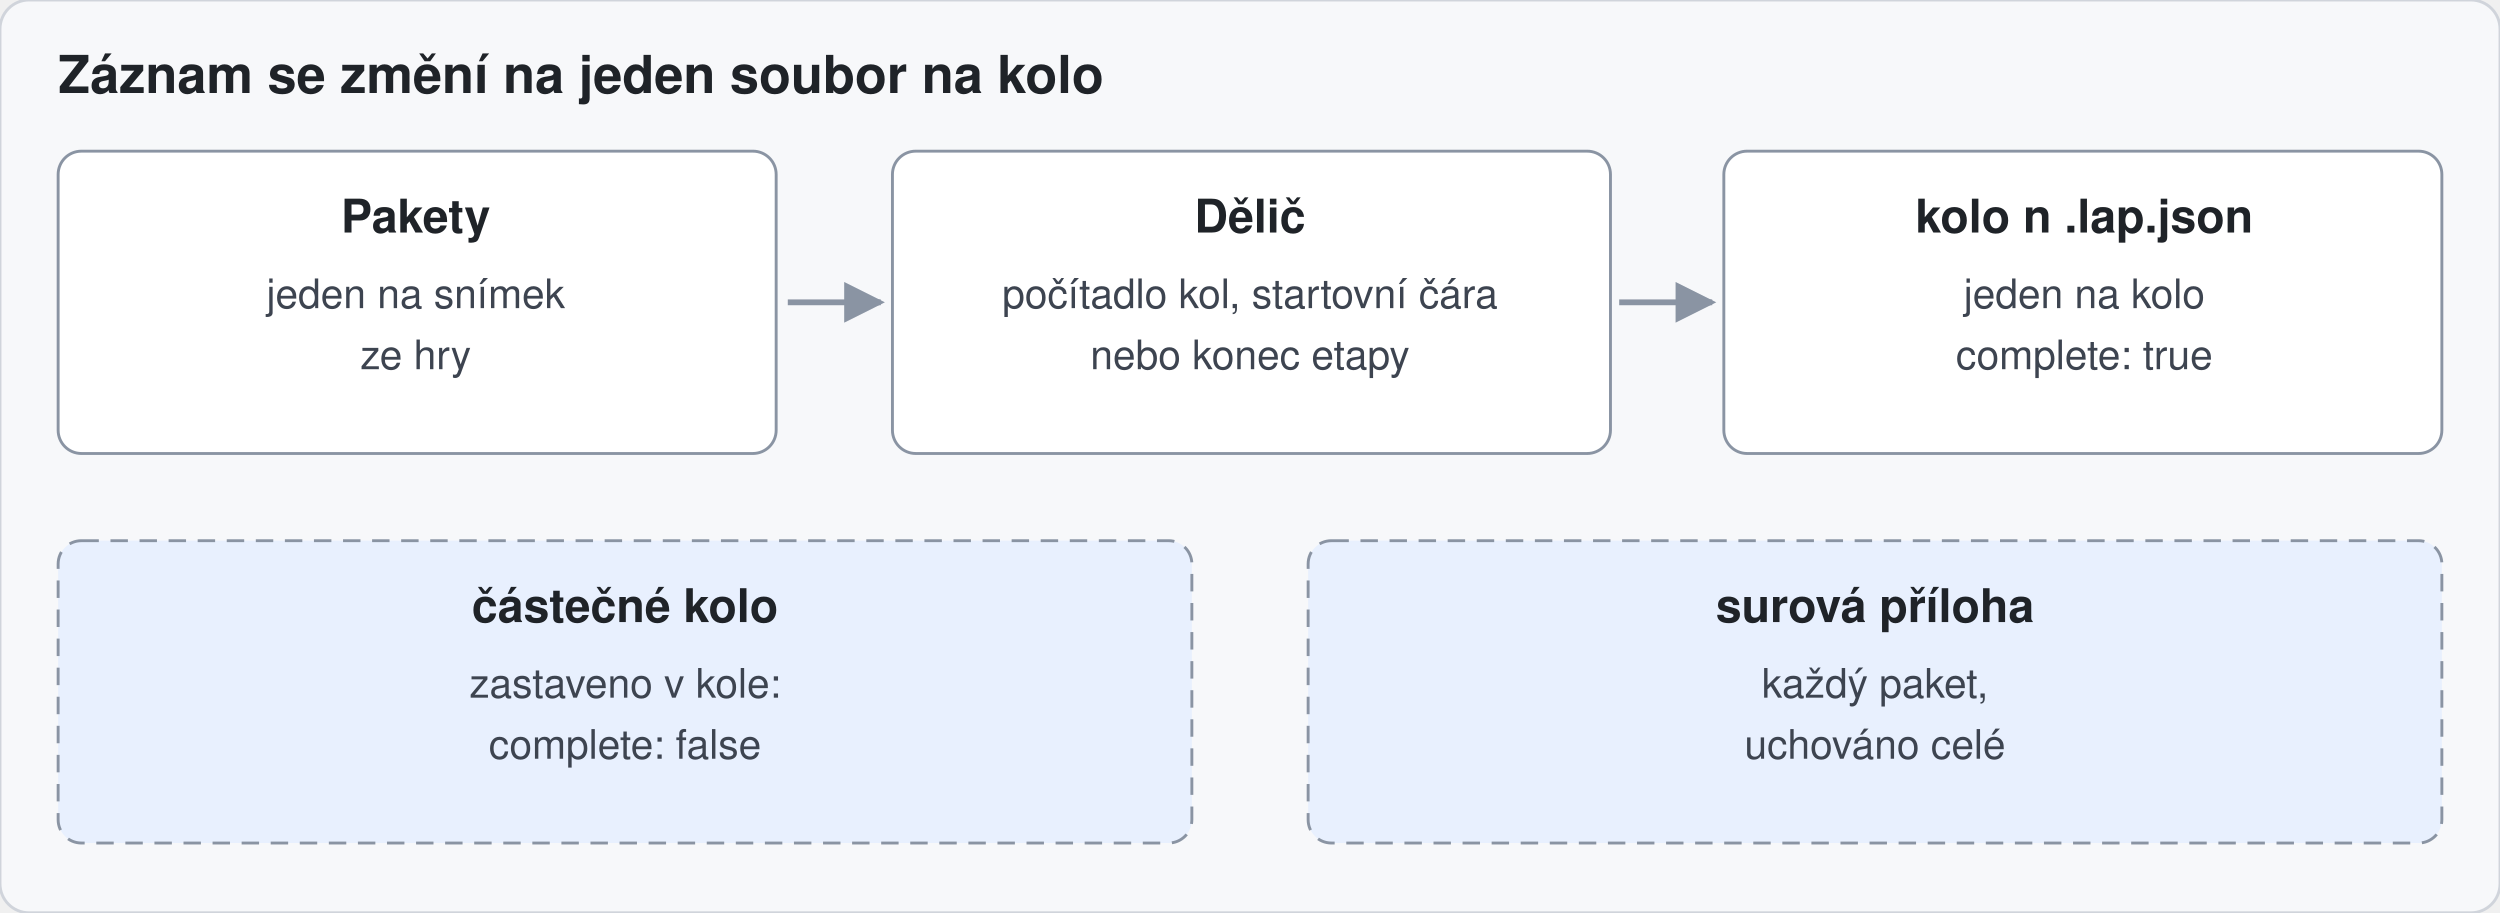
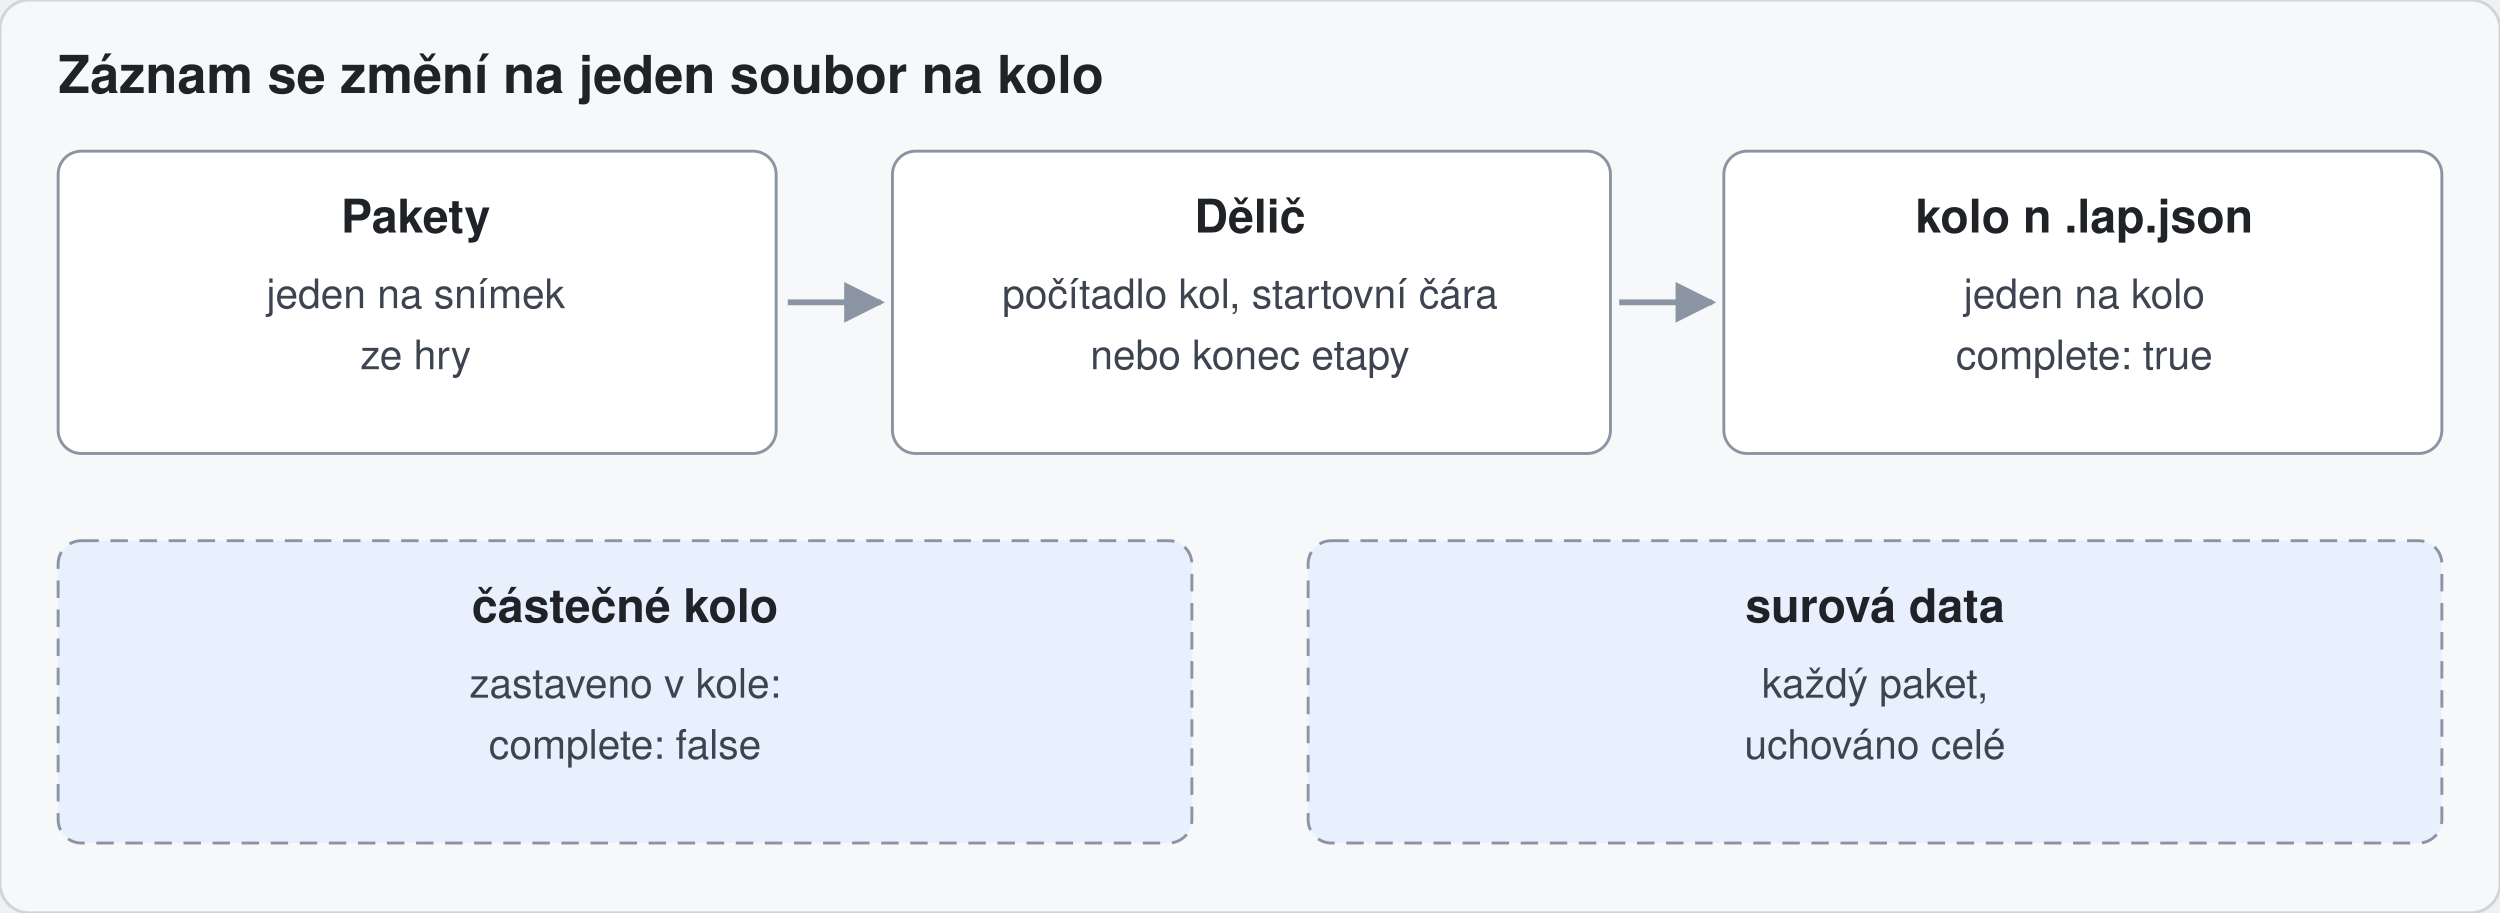
<svg xmlns="http://www.w3.org/2000/svg" width="860" height="314" viewBox="0 0 860 314" role="img" aria-label="A recording becomes one file per lap">
  <rect width="860" height="314" rx="10" fill="#f7f8fa" stroke="#d0d4db" />
  <defs>
    <marker id="a" viewBox="0 0 10 10" refX="9" refY="5" markerWidth="7" markerHeight="7" orient="auto-start-reverse">
      <path d="M0,0 L10,5 L0,10 z" fill="#8a94a3" />
    </marker>
  </defs>
  <text x="20" y="32" font-family="Segoe UI,Helvetica,Arial,sans-serif" font-size="18" font-weight="600" fill="#1f2328" text-anchor="start">Záznam se změní na jeden soubor na kolo</text>
  <rect x="20" y="52" width="247" height="104" rx="8" fill="#ffffff" stroke="#8a94a3" />
  <text x="143" y="80" font-family="Segoe UI,Helvetica,Arial,sans-serif" font-size="16" font-weight="600" fill="#1f2328" text-anchor="middle">Pakety</text>
  <text x="143" y="106" font-family="Segoe UI,Helvetica,Arial,sans-serif" font-size="14" font-weight="400" fill="#3d4450" text-anchor="middle">jeden na snímek</text>
  <text x="143" y="127" font-family="Segoe UI,Helvetica,Arial,sans-serif" font-size="14" font-weight="400" fill="#3d4450" text-anchor="middle">ze hry</text>
  <rect x="307" y="52" width="247" height="104" rx="8" fill="#ffffff" stroke="#8a94a3" />
  <text x="430" y="80" font-family="Segoe UI,Helvetica,Arial,sans-serif" font-size="16" font-weight="600" fill="#1f2328" text-anchor="middle">Dělič</text>
  <text x="430" y="106" font-family="Segoe UI,Helvetica,Arial,sans-serif" font-size="14" font-weight="400" fill="#3d4450" text-anchor="middle">počítadlo kol, startovní čára</text>
  <text x="430" y="127" font-family="Segoe UI,Helvetica,Arial,sans-serif" font-size="14" font-weight="400" fill="#3d4450" text-anchor="middle">nebo konec etapy</text>
  <rect x="593" y="52" width="247" height="104" rx="8" fill="#ffffff" stroke="#8a94a3" />
  <text x="717" y="80" font-family="Segoe UI,Helvetica,Arial,sans-serif" font-size="16" font-weight="600" fill="#1f2328" text-anchor="middle">kolo n .lap.json</text>
  <text x="717" y="106" font-family="Segoe UI,Helvetica,Arial,sans-serif" font-size="14" font-weight="400" fill="#3d4450" text-anchor="middle">jeden na kolo</text>
  <text x="717" y="127" font-family="Segoe UI,Helvetica,Arial,sans-serif" font-size="14" font-weight="400" fill="#3d4450" text-anchor="middle">complete: true</text>
  <line x1="271" y1="104.0" x2="303" y2="104.0" stroke="#8a94a3" stroke-width="2" marker-end="url(#a)" />
  <line x1="557" y1="104.0" x2="589" y2="104.0" stroke="#8a94a3" stroke-width="2" marker-end="url(#a)" />
  <rect x="20" y="186" width="390" height="104" rx="8" fill="#e8f0fe" stroke="#8a94a3" stroke-dasharray="6 4" />
  <text x="215" y="214" font-family="Segoe UI,Helvetica,Arial,sans-serif" font-size="16" font-weight="600" fill="#1f2328" text-anchor="middle">částečné kolo</text>
  <text x="215" y="240" font-family="Segoe UI,Helvetica,Arial,sans-serif" font-size="14" font-weight="400" fill="#3d4450" text-anchor="middle">zastaveno v kole:</text>
  <text x="215" y="261" font-family="Segoe UI,Helvetica,Arial,sans-serif" font-size="14" font-weight="400" fill="#3d4450" text-anchor="middle">complete: false</text>
  <rect x="450" y="186" width="390" height="104" rx="8" fill="#e8f0fe" stroke="#8a94a3" stroke-dasharray="6 4" />
-   <text x="645" y="214" font-family="Segoe UI,Helvetica,Arial,sans-serif" font-size="16" font-weight="600" fill="#1f2328" text-anchor="middle">surová příloha</text>
+   <text x="645" y="214" font-family="Segoe UI,Helvetica,Arial,sans-serif" font-size="16" font-weight="600" fill="#1f2328" text-anchor="middle">surová data</text>
  <text x="645" y="240" font-family="Segoe UI,Helvetica,Arial,sans-serif" font-size="14" font-weight="400" fill="#3d4450" text-anchor="middle">každý paket,</text>
  <text x="645" y="261" font-family="Segoe UI,Helvetica,Arial,sans-serif" font-size="14" font-weight="400" fill="#3d4450" text-anchor="middle">uchováno celé</text>
</svg>
